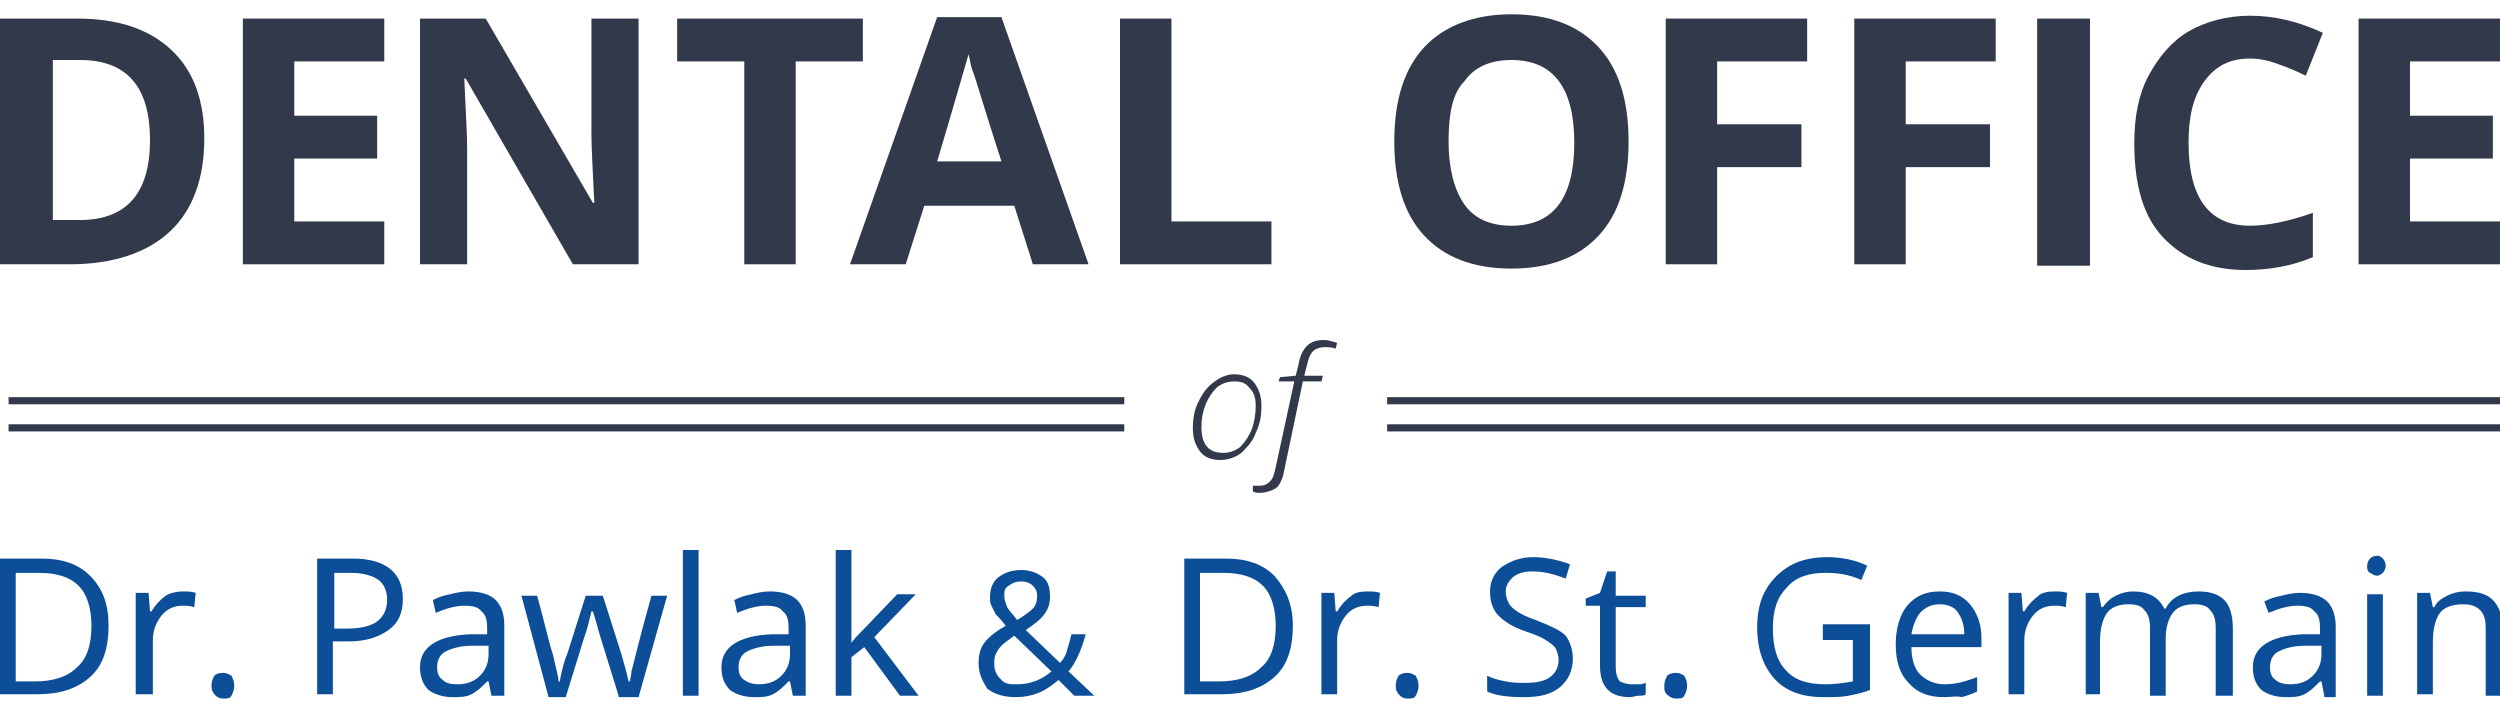
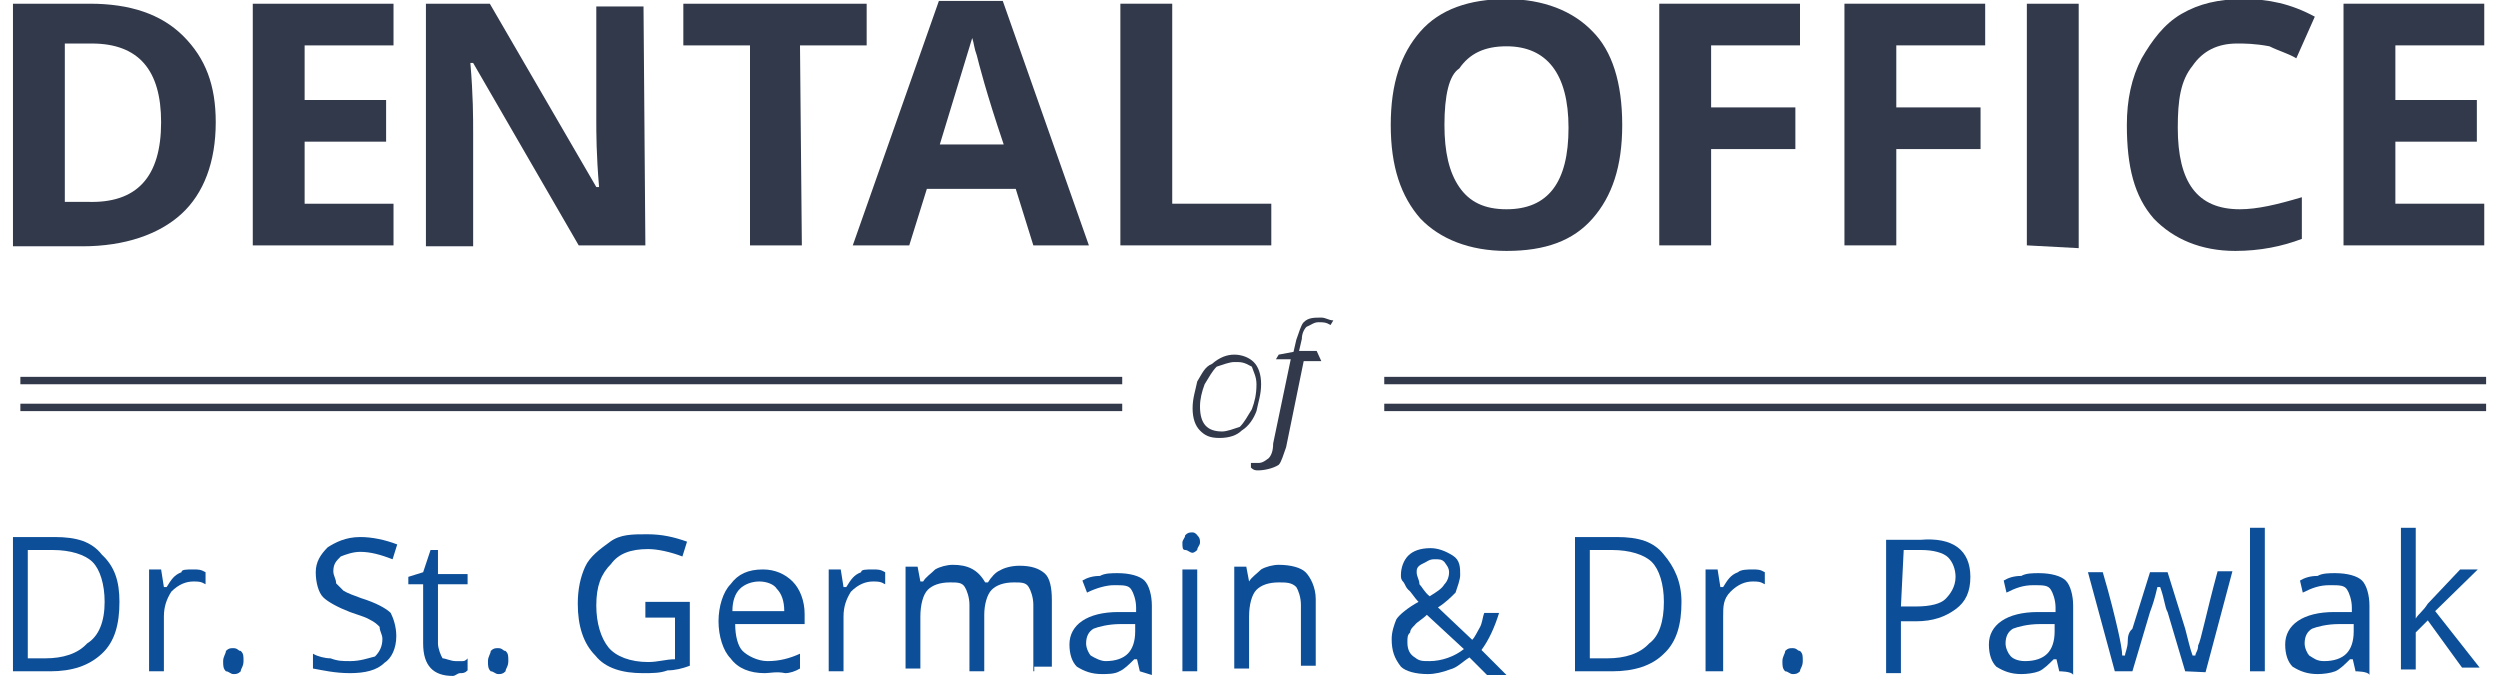
- <svg xmlns="http://www.w3.org/2000/svg" version="1.1" id="Layer_1" x="0px" y="0px" viewBox="0 0 175 50" enable-background="new 0 0 175 50" xml:space="preserve">
+ <svg xmlns="http://www.w3.org/2000/svg" version="1.1" id="Layer_1" x="0px" y="0px" viewBox="0 0 270 73" enable-background="new 0 0 270 73" xml:space="preserve">
  <g>
-     <path fill="#31394B" d="M14.3,9.7c0,2.8-0.8,5-2.4,6.5c-1.6,1.5-4,2.3-7,2.3H0V1.3h5.4c2.8,0,5,0.7,6.6,2.2S14.3,7.1,14.3,9.7z    M10.5,9.8c0-3.7-1.6-5.6-4.9-5.6H3.7v11.2h1.6C8.8,15.5,10.5,13.6,10.5,9.8z" />
-     <path fill="#31394B" d="M26.9,18.5h-9.9V1.3h9.9v3h-6.3v3.8h5.8v3h-5.8v4.4h6.3V18.5z" />
-     <path fill="#31394B" d="M44.8,18.5h-4.7L32.6,5.5h-0.1c0.1,2.3,0.2,3.9,0.2,4.9v8.1h-3.3V1.3h4.6l7.5,12.9h0.1   c-0.1-2.2-0.2-3.8-0.2-4.8V1.3h3.3V18.5z" />
-     <path fill="#31394B" d="M55.8,18.5h-3.7V4.3h-4.7v-3h13v3h-4.7V18.5z" />
-     <path fill="#31394B" d="M72.3,18.5L71,14.4h-6.3l-1.3,4.1h-3.9l6.1-17.3h4.5l6.1,17.3H72.3z M70.1,11.3c-1.2-3.7-1.8-5.8-2-6.3   s-0.2-0.9-0.3-1.2c-0.3,1-1,3.5-2.2,7.5H70.1z" />
-     <path fill="#31394B" d="M78.4,18.5V1.3H82v14.2h7v3H78.4z" />
-     <path fill="#31394B" d="M114,9.9c0,2.9-0.7,5.1-2.1,6.6c-1.4,1.5-3.4,2.3-6.1,2.3s-4.7-0.8-6.1-2.3c-1.4-1.5-2.1-3.7-2.1-6.6   s0.7-5.1,2.1-6.6s3.5-2.3,6.1-2.3c2.7,0,4.7,0.8,6.1,2.3C113.3,4.8,114,7,114,9.9z M101.4,9.9c0,1.9,0.4,3.4,1.1,4.4   s1.8,1.5,3.3,1.5c2.9,0,4.4-1.9,4.4-5.8c0-3.9-1.5-5.8-4.4-5.8c-1.5,0-2.6,0.5-3.3,1.5C101.7,6.5,101.4,7.9,101.4,9.9z" />
-     <path fill="#31394B" d="M120.2,18.5h-3.6V1.3h9.9v3h-6.3v4.4h5.9v3h-5.9V18.5z" />
-     <path fill="#31394B" d="M133.4,18.5h-3.6V1.3h9.9v3h-6.3v4.4h5.9v3h-5.9V18.5z" />
-     <path fill="#31394B" d="M142.6,18.5V1.3h3.7v17.3H142.6z" />
-     <path fill="#31394B" d="M157.5,4.1c-1.4,0-2.4,0.5-3.2,1.6s-1.1,2.5-1.1,4.3c0,3.8,1.4,5.8,4.3,5.8c1.2,0,2.7-0.3,4.4-0.9v3.1   c-1.4,0.6-3,0.9-4.7,0.9c-2.5,0-4.4-0.8-5.8-2.3s-2-3.7-2-6.6c0-1.8,0.3-3.4,1-4.7s1.6-2.4,2.8-3.1s2.7-1.1,4.3-1.1   c1.7,0,3.4,0.4,5.1,1.2l-1.2,3c-0.6-0.3-1.3-0.6-1.9-0.8C158.7,4.2,158.1,4.1,157.5,4.1z" />
-     <path fill="#31394B" d="M175,18.5h-9.9V1.3h9.9v3h-6.3v3.8h5.8v3h-5.8v4.4h6.3V18.5z" />
+     <path fill="#31394B" d="M23.3,13.2c0,4.3-1.3,7.7-3.7,9.9s-6.1,3.5-10.7,3.5H1.4V0.4h8.3c4.3,0,7.7,1.1,10.1,3.5   S23.3,9.2,23.3,13.2z M17.4,13.2c0-5.6-2.4-8.5-7.5-8.5H7v17.1h2.4C14.8,22,17.4,19.1,17.4,13.2z" />
+     <path fill="#31394B" d="M42.5,26.5H27.3V0.4h15.2v4.5h-9.6v5.9h8.8v4.5h-8.8V22h9.6C42.5,22,42.5,26.5,42.5,26.5z" />
+     <path fill="#31394B" d="M69.7,26.5h-7.2L51.1,6.8h-0.3c0.3,3.5,0.3,5.9,0.3,7.5v12.3H46V0.4h6.9l11.5,19.8h0.3   c-0.3-3.5-0.3-5.9-0.3-7.2V0.7h5.1L69.7,26.5L69.7,26.5z" />
+     <path fill="#31394B" d="M86.6,26.5h-5.6V4.9h-7.2V0.4h19.8v4.5h-7.2L86.6,26.5L86.6,26.5z" />
+     <path fill="#31394B" d="M111.6,26.5l-1.9-6.1h-9.6l-1.9,6.1h-6.1l9.3-26.4h6.9l9.3,26.4C117.8,26.5,111.6,26.5,111.6,26.5z    M108.4,15.6c-1.9-5.6-2.7-8.8-2.9-9.6c-0.3-0.8-0.3-1.3-0.5-1.9c-0.5,1.6-1.6,5.3-3.5,11.5H108.4z" />
+     <path fill="#31394B" d="M121,26.5V0.4h5.6V22h10.7v4.5H121z" />
+     <path fill="#31394B" d="M175.2,13.5c0,4.5-1.1,7.7-3.2,10.1c-2.1,2.4-5.1,3.5-9.3,3.5c-4,0-7.2-1.3-9.3-3.5   c-2.1-2.4-3.2-5.6-3.2-10.1s1.1-7.7,3.2-10.1c2.1-2.4,5.3-3.5,9.3-3.5c4,0,7.2,1.3,9.3,3.5C174.1,5.5,175.2,8.9,175.2,13.5z    M156,13.5c0,2.9,0.5,5.1,1.6,6.7s2.7,2.4,5.1,2.4c4.5,0,6.7-2.9,6.7-8.8s-2.4-8.8-6.7-8.8c-2.4,0-4,0.8-5.1,2.4   C156.5,8.1,156,10.3,156,13.5z" />
+     <path fill="#31394B" d="M184.8,26.5h-5.6V0.4h15.2v4.5h-9.6v6.7h9.1v4.5h-9.1V26.5z" />
+     <path fill="#31394B" d="M204.8,26.5h-5.6V0.4h15.2v4.5h-9.6v6.7h9.1v4.5h-9.1V26.5z" />
+     <path fill="#31394B" d="M218.9,26.5V0.4h5.6v26.4L218.9,26.5L218.9,26.5z" />
+     <path fill="#31394B" d="M241.6,4.7c-2.1,0-3.7,0.8-4.8,2.4c-1.3,1.6-1.6,3.7-1.6,6.7c0,5.9,2.1,8.8,6.7,8.8c1.9,0,4-0.5,6.7-1.3   v4.5c-2.1,0.8-4.5,1.3-7.2,1.3c-3.7,0-6.7-1.3-8.8-3.5c-2.1-2.4-2.9-5.6-2.9-10.1c0-2.7,0.5-5.1,1.6-7.2c1.1-1.9,2.4-3.7,4.3-4.8   c1.9-1.1,4-1.6,6.7-1.6s5.1,0.5,7.7,1.9L248,6.3c-0.8-0.5-1.9-0.8-2.9-1.3C243.5,4.7,242.4,4.7,241.6,4.7z" />
+     <path fill="#31394B" d="M268.3,26.5h-15.2V0.4h15.2v4.5h-9.6v5.9h8.8v4.5h-8.8V22h9.6V26.5z" />
  </g>
  <g>
-     <path fill="#31394B" d="M86.4,26.2c0.6,0,1.1,0.2,1.4,0.6c0.3,0.4,0.5,0.9,0.5,1.6c0,0.7-0.1,1.3-0.4,1.9c-0.2,0.6-0.6,1-1,1.4   c-0.4,0.3-0.9,0.5-1.5,0.5c-0.6,0-1.1-0.2-1.4-0.6c-0.3-0.4-0.5-0.9-0.5-1.6c0-0.7,0.1-1.3,0.4-1.9c0.3-0.6,0.6-1,1-1.3   C85.4,26.4,85.9,26.2,86.4,26.2z M86.4,26.7c-0.4,0-0.8,0.1-1.2,0.4c-0.3,0.3-0.6,0.7-0.8,1.2c-0.2,0.5-0.3,1-0.3,1.6   c0,1.2,0.5,1.8,1.5,1.8c0.4,0,0.8-0.1,1.2-0.4c0.3-0.3,0.6-0.7,0.8-1.2c0.2-0.5,0.3-1.1,0.3-1.7c0-0.5-0.1-0.9-0.4-1.2   C87.2,26.8,86.9,26.7,86.4,26.7z" />
-     <path fill="#31394B" d="M88.2,34.5c-0.2,0-0.3,0-0.5-0.1V34C87.9,34,88,34,88.2,34c0.3,0,0.5-0.1,0.7-0.3c0.2-0.2,0.3-0.5,0.4-1   l1.3-6h-1.1l0.1-0.3l1.1-0.1l0.2-0.8c0.1-0.6,0.3-1,0.6-1.3c0.3-0.3,0.7-0.4,1.2-0.4c0.3,0,0.5,0.1,0.9,0.2l-0.1,0.4   c-0.3-0.1-0.6-0.1-0.8-0.1c-0.3,0-0.6,0.1-0.8,0.3c-0.2,0.2-0.3,0.5-0.4,0.9l-0.2,0.8h1.3l-0.1,0.4h-1.3l-1.3,6.2   c-0.1,0.6-0.3,1-0.5,1.2S88.6,34.5,88.2,34.5z" />
+     <path fill="#31394B" d="M133.3,38.3c0.8,0,1.6,0.3,2.1,0.8c0.5,0.5,0.8,1.3,0.8,2.4c0,1.1-0.3,1.9-0.5,2.9   c-0.3,0.8-0.8,1.6-1.6,2.1c-0.5,0.5-1.3,0.8-2.4,0.8s-1.6-0.3-2.1-0.8s-0.8-1.3-0.8-2.4c0-1.1,0.3-1.9,0.5-2.9   c0.5-0.8,0.8-1.6,1.6-1.9C131.7,38.6,132.5,38.3,133.3,38.3z M133.3,39.1c-0.5,0-1.3,0.3-1.9,0.5c-0.5,0.5-0.8,1.1-1.3,1.9   c-0.3,0.8-0.5,1.6-0.5,2.4c0,1.9,0.8,2.7,2.4,2.7c0.5,0,1.3-0.3,1.9-0.5c0.5-0.5,0.8-1.1,1.3-1.9c0.3-0.8,0.5-1.6,0.5-2.7   c0-0.8-0.3-1.3-0.5-1.9C134.3,39.1,134.1,39.1,133.3,39.1z" />
+     <path fill="#31394B" d="M135.9,50.8c-0.3,0-0.5,0-0.8-0.3V50c0.3,0,0.5,0,0.8,0c0.5,0,0.8-0.3,1.1-0.5c0.3-0.3,0.5-0.8,0.5-1.6   l1.9-9.1h-1.6l0.3-0.5l1.6-0.3l0.3-1.3c0.3-0.8,0.5-1.6,0.8-1.9c0.5-0.5,1.1-0.5,1.9-0.5c0.5,0,0.8,0.3,1.3,0.3l-0.3,0.5   c-0.5-0.3-0.8-0.3-1.3-0.3s-0.8,0.3-1.3,0.5c-0.3,0.3-0.5,0.8-0.5,1.3l-0.3,1.3h1.9l0.5,1.1h-1.9l-1.9,9.3   c-0.3,0.8-0.5,1.6-0.8,1.9C137.5,50.6,136.5,50.8,135.9,50.8z" />
  </g>
  <g>
-     <path fill="#0C4E98" d="M7.6,43.8c0,1.6-0.4,2.8-1.3,3.6c-0.9,0.8-2.1,1.2-3.7,1.2H0v-9.5h2.9c1.5,0,2.6,0.4,3.4,1.2   C7.2,41.2,7.6,42.3,7.6,43.8z M6.4,43.8c0-1.2-0.3-2.2-0.9-2.8c-0.6-0.6-1.5-0.9-2.8-0.9H1.1v7.6h1.3c1.3,0,2.3-0.3,3-1   C6.1,46.1,6.4,45.1,6.4,43.8z" />
-     <path fill="#0C4E98" d="M12.8,41.4c0.3,0,0.6,0,0.9,0.1l-0.1,1c-0.3-0.1-0.6-0.1-0.8-0.1c-0.6,0-1.1,0.2-1.5,0.7   c-0.4,0.5-0.6,1.1-0.6,1.7v3.8H9.5v-7.1h0.9l0.1,1.3h0.1c0.3-0.5,0.6-0.8,1-1.1C11.9,41.5,12.4,41.4,12.8,41.4z" />
-     <path fill="#0C4E98" d="M14.8,48c0-0.3,0.1-0.5,0.2-0.7c0.1-0.1,0.3-0.2,0.6-0.2c0.3,0,0.4,0.1,0.6,0.2c0.1,0.2,0.2,0.4,0.2,0.7   c0,0.3-0.1,0.5-0.2,0.7c-0.1,0.2-0.3,0.2-0.6,0.2c-0.2,0-0.4-0.1-0.5-0.2C14.9,48.5,14.8,48.3,14.8,48z" />
-     <path fill="#0C4E98" d="M28.2,41.9c0,1-0.3,1.7-1,2.2c-0.7,0.5-1.6,0.8-2.8,0.8h-1.1v3.7h-1.1v-9.5h2.5   C27,39.1,28.2,40.1,28.2,41.9z M23.3,44h1c1,0,1.7-0.2,2.1-0.5c0.4-0.3,0.7-0.8,0.7-1.5c0-0.6-0.2-1.1-0.6-1.4   c-0.4-0.3-1.1-0.5-1.9-0.5h-1.2V44z" />
-     <path fill="#0C4E98" d="M34.4,48.7l-0.2-1h-0.1c-0.4,0.4-0.7,0.7-1.1,0.9c-0.4,0.2-0.8,0.2-1.3,0.2c-0.7,0-1.3-0.2-1.7-0.5   c-0.4-0.4-0.6-0.9-0.6-1.6c0-1.4,1.2-2.2,3.5-2.3l1.2,0v-0.4c0-0.6-0.1-1-0.4-1.2c-0.2-0.3-0.6-0.4-1.2-0.4c-0.6,0-1.3,0.2-2,0.5   L30.3,42c0.4-0.2,0.7-0.3,1.2-0.4c0.4-0.1,0.8-0.2,1.3-0.2c0.8,0,1.5,0.2,1.9,0.6c0.4,0.4,0.6,1,0.6,1.8v4.9H34.4z M32,47.9   c0.7,0,1.2-0.2,1.6-0.6c0.4-0.4,0.6-0.9,0.6-1.5v-0.6l-1.1,0c-0.9,0-1.5,0.2-1.9,0.4c-0.4,0.2-0.6,0.6-0.6,1.1   c0,0.4,0.1,0.7,0.4,0.9C31.2,47.8,31.5,47.9,32,47.9z" />
-     <path fill="#0C4E98" d="M43.3,48.7l-1.3-4.2c-0.1-0.3-0.2-0.8-0.5-1.7h-0.1c-0.2,0.8-0.3,1.3-0.5,1.8l-1.3,4.2h-1.2l-1.9-7.1h1.1   c0.5,1.8,0.8,3.2,1.1,4.1c0.2,0.9,0.4,1.6,0.4,1.9h0.1c0-0.2,0.1-0.6,0.2-1c0.1-0.4,0.2-0.7,0.3-0.9l1.3-4.1h1.2l1.3,4.1   c0.2,0.7,0.4,1.4,0.5,1.9h0.1c0-0.2,0.1-0.4,0.1-0.7c0.1-0.3,0.5-2.1,1.4-5.3h1.1l-2,7.1H43.3z" />
-     <path fill="#0C4E98" d="M48.9,48.7h-1.1V38.5h1.1V48.7z" />
-     <path fill="#0C4E98" d="M55.5,48.7l-0.2-1h-0.1c-0.4,0.4-0.7,0.7-1.1,0.9c-0.4,0.2-0.8,0.2-1.3,0.2c-0.7,0-1.3-0.2-1.7-0.5   c-0.4-0.4-0.6-0.9-0.6-1.6c0-1.4,1.2-2.2,3.5-2.3l1.2,0v-0.4c0-0.6-0.1-1-0.4-1.2c-0.2-0.3-0.6-0.4-1.2-0.4c-0.6,0-1.3,0.2-2,0.5   L51.4,42c0.4-0.2,0.7-0.3,1.2-0.4c0.4-0.1,0.8-0.2,1.3-0.2c0.8,0,1.5,0.2,1.9,0.6c0.4,0.4,0.6,1,0.6,1.8v4.9H55.5z M53.1,47.9   c0.7,0,1.2-0.2,1.6-0.6c0.4-0.4,0.6-0.9,0.6-1.5v-0.6l-1.1,0c-0.9,0-1.5,0.2-1.9,0.4c-0.4,0.2-0.6,0.6-0.6,1.1   c0,0.4,0.1,0.7,0.4,0.9C52.4,47.8,52.7,47.9,53.1,47.9z" />
-     <path fill="#0C4E98" d="M59.6,45c0.2-0.3,0.5-0.6,0.9-1l2.3-2.4h1.3l-2.9,3l3.1,4.1H63l-2.5-3.4L59.6,46v2.7h-1.1V38.5h1.1v5.4   C59.6,44.1,59.6,44.5,59.6,45L59.6,45z" />
-     <path fill="#0C4E98" d="M68.5,46.4c0-0.5,0.1-1,0.4-1.4c0.3-0.4,0.8-0.8,1.5-1.2c-0.3-0.4-0.6-0.7-0.7-0.8   c-0.1-0.2-0.2-0.4-0.3-0.6c-0.1-0.2-0.1-0.4-0.1-0.6c0-0.6,0.2-1.1,0.6-1.4c0.4-0.3,0.9-0.5,1.6-0.5c0.6,0,1.1,0.2,1.5,0.5   s0.5,0.8,0.5,1.4c0,0.4-0.1,0.8-0.4,1.2s-0.7,0.7-1.3,1.1l2.4,2.3c0.2-0.2,0.4-0.5,0.5-0.9c0.1-0.3,0.2-0.7,0.3-1.1h1   c-0.3,1.1-0.7,2-1.2,2.6l1.8,1.7h-1.4l-1.1-1.1c-0.5,0.4-0.9,0.7-1.4,0.9c-0.5,0.2-1,0.3-1.6,0.3c-0.8,0-1.5-0.2-2-0.6   C68.8,47.7,68.5,47.2,68.5,46.4z M71.2,47.9c0.9,0,1.7-0.3,2.4-0.9L71,44.5c-0.4,0.3-0.7,0.5-0.9,0.7c-0.2,0.2-0.3,0.4-0.4,0.6   c-0.1,0.2-0.1,0.4-0.1,0.7c0,0.5,0.2,0.8,0.5,1.1S70.7,47.9,71.2,47.9z M70.3,41.7c0,0.3,0.1,0.5,0.2,0.8c0.1,0.2,0.4,0.5,0.7,0.9   c0.5-0.3,0.9-0.6,1.1-0.8s0.3-0.5,0.3-0.9c0-0.3-0.1-0.5-0.3-0.7c-0.2-0.2-0.5-0.3-0.8-0.3c-0.4,0-0.6,0.1-0.9,0.3   S70.3,41.4,70.3,41.7z" />
-     <path fill="#0C4E98" d="M90.5,43.8c0,1.6-0.4,2.8-1.3,3.6c-0.9,0.8-2.1,1.2-3.7,1.2h-2.6v-9.5h2.9c1.5,0,2.6,0.4,3.4,1.2   C90,41.2,90.5,42.3,90.5,43.8z M89.3,43.8c0-1.2-0.3-2.2-0.9-2.8c-0.6-0.6-1.5-0.9-2.8-0.9H84v7.6h1.3c1.3,0,2.3-0.3,3-1   C89,46.1,89.3,45.1,89.3,43.8z" />
-     <path fill="#0C4E98" d="M95.7,41.4c0.3,0,0.6,0,0.9,0.1l-0.1,1c-0.3-0.1-0.6-0.1-0.8-0.1c-0.6,0-1.1,0.2-1.5,0.7   c-0.4,0.5-0.6,1.1-0.6,1.7v3.8h-1.1v-7.1h0.9l0.1,1.3h0.1c0.3-0.5,0.6-0.8,1-1.1C94.8,41.5,95.2,41.4,95.7,41.4z" />
-     <path fill="#0C4E98" d="M97.7,48c0-0.3,0.1-0.5,0.2-0.7c0.1-0.1,0.3-0.2,0.6-0.2c0.3,0,0.4,0.1,0.6,0.2c0.1,0.2,0.2,0.4,0.2,0.7   c0,0.3-0.1,0.5-0.2,0.7c-0.1,0.2-0.3,0.2-0.6,0.2c-0.2,0-0.4-0.1-0.5-0.2C97.8,48.5,97.7,48.3,97.7,48z" />
-     <path fill="#0C4E98" d="M110.1,46.1c0,0.8-0.3,1.5-0.9,2c-0.6,0.5-1.4,0.7-2.5,0.7c-1.1,0-2-0.1-2.6-0.4v-1.1   c0.4,0.2,0.8,0.3,1.3,0.4c0.5,0.1,0.9,0.1,1.4,0.1c0.7,0,1.3-0.1,1.7-0.4s0.6-0.7,0.6-1.2c0-0.3-0.1-0.6-0.2-0.8   c-0.1-0.2-0.4-0.4-0.7-0.6c-0.3-0.2-0.8-0.4-1.4-0.6c-0.9-0.3-1.5-0.7-1.9-1.1c-0.4-0.4-0.6-1-0.6-1.7c0-0.7,0.3-1.3,0.8-1.7   c0.6-0.4,1.3-0.7,2.2-0.7c0.9,0,1.8,0.2,2.6,0.5l-0.3,1c-0.8-0.3-1.5-0.5-2.3-0.5c-0.6,0-1,0.1-1.4,0.4c-0.3,0.3-0.5,0.6-0.5,1   c0,0.3,0.1,0.6,0.2,0.8c0.1,0.2,0.3,0.4,0.6,0.6c0.3,0.2,0.7,0.4,1.3,0.6c1,0.4,1.7,0.7,2.1,1.1C109.9,44.9,110.1,45.5,110.1,46.1z   " />
-     <path fill="#0C4E98" d="M114.2,47.9c0.2,0,0.4,0,0.6,0s0.3-0.1,0.4-0.1v0.8c-0.1,0.1-0.3,0.1-0.5,0.1c-0.2,0-0.4,0.1-0.6,0.1   c-1.4,0-2.1-0.7-2.1-2.2v-4.2h-1v-0.5l1-0.4l0.5-1.5h0.6v1.7h2.1v0.8h-2.1v4.2c0,0.4,0.1,0.8,0.3,1   C113.6,47.8,113.9,47.9,114.2,47.9z" />
-     <path fill="#0C4E98" d="M116.5,48c0-0.3,0.1-0.5,0.2-0.7c0.1-0.1,0.3-0.2,0.6-0.2c0.3,0,0.4,0.1,0.6,0.2c0.1,0.2,0.2,0.4,0.2,0.7   c0,0.3-0.1,0.5-0.2,0.7c-0.1,0.2-0.3,0.2-0.6,0.2c-0.2,0-0.4-0.1-0.5-0.2C116.5,48.5,116.5,48.3,116.5,48z" />
-     <path fill="#0C4E98" d="M127.7,43.7h3.2v4.6c-0.5,0.2-1,0.3-1.5,0.4c-0.5,0.1-1.1,0.1-1.8,0.1c-1.4,0-2.6-0.4-3.4-1.3   c-0.8-0.9-1.2-2.1-1.2-3.6c0-1,0.2-1.9,0.6-2.6c0.4-0.7,1-1.3,1.7-1.7c0.7-0.4,1.6-0.6,2.6-0.6c1,0,2,0.2,2.8,0.6l-0.4,1   c-0.9-0.4-1.7-0.5-2.5-0.5c-1.2,0-2.1,0.3-2.7,1c-0.7,0.7-1,1.6-1,2.9c0,1.3,0.3,2.3,0.9,2.9c0.6,0.7,1.5,1,2.8,1   c0.7,0,1.3-0.1,1.9-0.2v-2.9h-2.1V43.7z" />
-     <path fill="#0C4E98" d="M136.1,48.8c-1.1,0-1.9-0.3-2.5-1c-0.6-0.6-0.9-1.5-0.9-2.7c0-1.1,0.3-2.1,0.8-2.7c0.6-0.7,1.3-1,2.3-1   c0.9,0,1.6,0.3,2.1,0.9c0.5,0.6,0.8,1.4,0.8,2.3v0.7h-4.9c0,0.8,0.2,1.5,0.6,1.9s1,0.7,1.7,0.7c0.8,0,1.5-0.2,2.3-0.5v1   c-0.4,0.2-0.7,0.3-1.1,0.4C137,48.7,136.5,48.8,136.1,48.8z M135.8,42.3c-0.6,0-1,0.2-1.4,0.6c-0.3,0.4-0.5,0.9-0.6,1.5h3.7   c0-0.7-0.2-1.2-0.5-1.6C136.8,42.5,136.3,42.3,135.8,42.3z" />
-     <path fill="#0C4E98" d="M143.8,41.4c0.3,0,0.6,0,0.9,0.1l-0.1,1c-0.3-0.1-0.6-0.1-0.8-0.1c-0.6,0-1.1,0.2-1.5,0.7   c-0.4,0.5-0.6,1.1-0.6,1.7v3.8h-1.1v-7.1h0.9l0.1,1.3h0.1c0.3-0.5,0.6-0.8,1-1.1C142.9,41.5,143.3,41.4,143.8,41.4z" />
-     <path fill="#0C4E98" d="M155.1,48.7V44c0-0.6-0.1-1-0.4-1.3c-0.2-0.3-0.6-0.4-1.1-0.4c-0.7,0-1.2,0.2-1.5,0.6   c-0.3,0.4-0.5,1-0.5,1.8v4h-1.1V44c0-0.6-0.1-1-0.4-1.3c-0.2-0.3-0.6-0.4-1.1-0.4c-0.7,0-1.2,0.2-1.5,0.6c-0.3,0.4-0.5,1.1-0.5,2   v3.7H146v-7.1h0.9l0.2,1h0.1c0.2-0.3,0.5-0.6,0.9-0.8c0.4-0.2,0.8-0.3,1.2-0.3c1.1,0,1.8,0.4,2.2,1.2h0.1c0.2-0.4,0.5-0.7,0.9-0.9   c0.4-0.2,0.9-0.3,1.4-0.3c0.8,0,1.4,0.2,1.8,0.6c0.4,0.4,0.6,1.1,0.6,2v4.7H155.1z" />
-     <path fill="#0C4E98" d="M162.7,48.7l-0.2-1h-0.1c-0.4,0.4-0.7,0.7-1.1,0.9c-0.4,0.2-0.8,0.2-1.3,0.2c-0.7,0-1.3-0.2-1.7-0.5   c-0.4-0.4-0.6-0.9-0.6-1.6c0-1.4,1.2-2.2,3.5-2.3l1.2,0v-0.4c0-0.6-0.1-1-0.4-1.2c-0.2-0.3-0.6-0.4-1.2-0.4c-0.6,0-1.3,0.2-2,0.5   l-0.3-0.8c0.4-0.2,0.7-0.3,1.2-0.4c0.4-0.1,0.8-0.2,1.3-0.2c0.8,0,1.5,0.2,1.9,0.6c0.4,0.4,0.6,1,0.6,1.8v4.9H162.7z M160.3,47.9   c0.7,0,1.2-0.2,1.6-0.6c0.4-0.4,0.6-0.9,0.6-1.5v-0.6l-1.1,0c-0.9,0-1.5,0.2-1.9,0.4c-0.4,0.2-0.6,0.6-0.6,1.1   c0,0.4,0.1,0.7,0.4,0.9C159.5,47.8,159.9,47.9,160.3,47.9z" />
-     <path fill="#0C4E98" d="M165.7,39.6c0-0.2,0.1-0.4,0.2-0.5c0.1-0.1,0.3-0.2,0.5-0.2c0.2,0,0.3,0.1,0.4,0.2c0.1,0.1,0.2,0.3,0.2,0.5   c0,0.2-0.1,0.4-0.2,0.5c-0.1,0.1-0.3,0.2-0.4,0.2c-0.2,0-0.3-0.1-0.5-0.2C165.7,40,165.7,39.8,165.7,39.6z M166.8,48.7h-1.1v-7.1   h1.1V48.7z" />
-     <path fill="#0C4E98" d="M174,48.7V44c0-0.6-0.1-1-0.4-1.3c-0.3-0.3-0.7-0.4-1.2-0.4c-0.7,0-1.3,0.2-1.6,0.6c-0.3,0.4-0.5,1.1-0.5,2   v3.7h-1.1v-7.1h0.9l0.2,1h0.1c0.2-0.4,0.5-0.6,0.9-0.8c0.4-0.2,0.8-0.3,1.3-0.3c0.9,0,1.5,0.2,1.9,0.6c0.4,0.4,0.7,1.1,0.7,2v4.7   H174z" />
+     <path fill="#0C4E98" d="M181.6,65c0,2.4-0.5,4.3-1.9,5.6c-1.3,1.3-3.2,1.9-5.6,1.9h-4V58h4.5c2.4,0,4,0.5,5.1,1.9   C180.8,61.2,181.6,62.8,181.6,65z M179.7,65c0-1.9-0.5-3.5-1.3-4.3s-2.4-1.3-4.3-1.3h-2.4v11.7h1.9c1.9,0,3.5-0.5,4.5-1.6   C179.2,68.7,179.7,67.1,179.7,65z" />
+     <path fill="#0C4E98" d="M189.3,61.5c0.5,0,0.8,0,1.3,0.3v1.3c-0.5-0.3-0.8-0.3-1.3-0.3c-0.8,0-1.6,0.3-2.4,1.1   c-0.8,0.8-0.8,1.6-0.8,2.7v5.9h-1.9V61.5h1.3l0.3,1.9h0.3c0.5-0.8,0.8-1.3,1.6-1.6C188,61.5,188.8,61.5,189.3,61.5z" />
+     <path fill="#0C4E98" d="M192.5,71.4c0-0.5,0.3-0.8,0.3-1.1c0.3-0.3,0.5-0.3,0.8-0.3c0.5,0,0.5,0.3,0.8,0.3c0.3,0.3,0.3,0.5,0.3,1.1   s-0.3,0.8-0.3,1.1c-0.3,0.3-0.5,0.3-0.8,0.3c-0.3,0-0.5-0.3-0.8-0.3C192.5,72.2,192.5,71.9,192.5,71.4z" />
+     <path fill="#0C4E98" d="M212.8,62.3c0,1.6-0.5,2.7-1.6,3.5s-2.4,1.3-4.3,1.3h-1.6v5.6h-1.6V58.3h3.7   C210.9,58,212.8,59.4,212.8,62.3z M205.3,65.5h1.6c1.6,0,2.7-0.3,3.2-0.8c0.5-0.5,1.1-1.3,1.1-2.4c0-0.8-0.3-1.6-0.8-2.1   c-0.5-0.5-1.6-0.8-2.9-0.8h-1.9L205.3,65.5L205.3,65.5z" />
+     <path fill="#0C4E98" d="M222.4,72.5l-0.3-1.3h-0.3c-0.5,0.5-1.1,1.1-1.6,1.3s-1.3,0.3-1.9,0.3c-1.1,0-1.9-0.3-2.7-0.8   c-0.5-0.5-0.8-1.3-0.8-2.4c0-2.1,1.9-3.5,5.3-3.5h1.9v-0.5c0-0.8-0.3-1.6-0.5-1.9c-0.3-0.5-0.8-0.5-1.9-0.5c-1.1,0-1.9,0.3-2.9,0.8   l-0.3-1.3c0.5-0.3,1.1-0.5,1.9-0.5c0.5-0.3,1.3-0.3,1.9-0.3c1.3,0,2.4,0.3,2.9,0.8c0.5,0.5,0.8,1.6,0.8,2.7v7.5   C223.8,72.5,222.4,72.5,222.4,72.5z M218.7,71.4c1.1,0,1.9-0.3,2.4-0.8c0.5-0.5,0.8-1.3,0.8-2.4v-0.8h-1.6c-1.3,0-2.4,0.3-2.9,0.5   c-0.5,0.3-0.8,0.8-0.8,1.6c0,0.5,0.3,1.1,0.5,1.3C217.3,71.1,217.9,71.4,218.7,71.4z" />
+     <path fill="#0C4E98" d="M236,72.5l-1.9-6.4c-0.3-0.5-0.3-1.3-0.8-2.7h-0.3c-0.3,1.3-0.5,1.9-0.8,2.7l-1.9,6.4h-1.9l-2.9-10.7h1.6   c0.8,2.7,1.3,4.8,1.6,6.1c0.3,1.3,0.5,2.4,0.5,2.9h0.3c0-0.3,0.3-0.8,0.3-1.6s0.3-1.1,0.5-1.3l1.9-6.1h1.9l1.9,6.1   c0.3,1.1,0.5,2.1,0.8,2.9h0.3c0-0.3,0.3-0.5,0.3-1.1c0.3-0.5,0.8-3.2,2.1-8h1.6l-2.9,10.9L236,72.5L236,72.5z" />
+     <path fill="#0C4E98" d="M244.6,72.5H243V57h1.6V72.5z" />
+     <path fill="#0C4E98" d="M254.4,72.5l-0.3-1.3h-0.3c-0.5,0.5-1.1,1.1-1.6,1.3s-1.3,0.3-1.9,0.3c-1.1,0-1.9-0.3-2.7-0.8   c-0.5-0.5-0.8-1.3-0.8-2.4c0-2.1,1.9-3.5,5.3-3.5h1.9v-0.5c0-0.8-0.3-1.6-0.5-1.9c-0.3-0.5-0.8-0.5-1.9-0.5c-1.1,0-1.9,0.3-2.9,0.8   l-0.3-1.3c0.5-0.3,1.1-0.5,1.9-0.5c0.5-0.3,1.3-0.3,1.9-0.3c1.3,0,2.4,0.3,2.9,0.8c0.5,0.5,0.8,1.6,0.8,2.7v7.5   C255.8,72.5,254.4,72.5,254.4,72.5z M251,71.4c1.1,0,1.9-0.3,2.4-0.8c0.5-0.5,0.8-1.3,0.8-2.4v-0.8h-1.6c-1.3,0-2.4,0.3-2.9,0.5   c-0.5,0.3-0.8,0.8-0.8,1.6c0,0.5,0.3,1.1,0.5,1.3C249.9,71.1,250.2,71.4,251,71.4z" />
+     <path fill="#0C4E98" d="M260.9,66.8c0.3-0.5,0.8-0.8,1.3-1.6l3.5-3.7h1.9L263,66l4.8,6.1h-1.9l-3.7-5.1l-1.3,1.3v4h-1.6V57h1.6v8.3   C260.9,65.5,260.9,66,260.9,66.8L260.9,66.8z" />
+     <path fill="#0C4E98" d="M150.3,69c0-0.8,0.3-1.6,0.5-2.1c0.3-0.5,1.3-1.3,2.4-1.9c-0.5-0.5-0.8-1.1-1.1-1.3   c-0.3-0.3-0.3-0.5-0.5-0.8c-0.3-0.3-0.3-0.5-0.3-0.8c0-0.8,0.3-1.6,0.8-2.1c0.5-0.5,1.3-0.8,2.4-0.8c0.8,0,1.6,0.3,2.4,0.8   c0.8,0.5,0.8,1.3,0.8,2.1c0,0.5-0.3,1.3-0.5,1.9c-0.5,0.5-1.1,1.1-1.9,1.6l3.7,3.5c0.3-0.3,0.5-0.8,0.8-1.3   c0.3-0.5,0.3-1.1,0.5-1.6h1.6c-0.5,1.6-1.1,2.9-1.9,4l2.7,2.7h-2.1l-1.9-1.9c-0.8,0.5-1.3,1.1-2.1,1.3c-0.8,0.3-1.6,0.5-2.4,0.5   c-1.3,0-2.4-0.3-2.9-0.8C150.6,71.1,150.3,70.3,150.3,69z M154.4,71.4c1.3,0,2.7-0.5,3.7-1.3l-4-3.7c-0.5,0.5-1.1,0.8-1.3,1.1   c-0.3,0.3-0.5,0.5-0.5,0.8c-0.3,0.3-0.3,0.5-0.3,1.1c0,0.8,0.3,1.3,0.8,1.6C153.3,71.4,153.6,71.4,154.4,71.4z M153,61.8   c0,0.5,0.3,0.8,0.3,1.3c0.3,0.3,0.5,0.8,1.1,1.3c0.8-0.5,1.3-0.8,1.6-1.3c0.3-0.3,0.5-0.8,0.5-1.3s-0.3-0.8-0.5-1.1   c-0.3-0.3-0.5-0.3-1.1-0.3s-0.8,0.3-1.3,0.5C153,61.2,153,61.5,153,61.8z" />
+     <path fill="#0C4E98" d="M12.9,65c0,2.4-0.5,4.3-1.9,5.6s-3.2,1.9-5.6,1.9h-4V58h4.5c2.4,0,4,0.5,5.1,1.9   C12.4,61.2,12.9,62.8,12.9,65z M11.3,65c0-1.9-0.5-3.5-1.3-4.3c-0.8-0.8-2.4-1.3-4.3-1.3H3v11.7h1.9c1.9,0,3.5-0.5,4.5-1.6   C10.7,68.7,11.3,67.1,11.3,65z" />
+     <path fill="#0C4E98" d="M20.9,61.5c0.5,0,0.8,0,1.3,0.3v1.3c-0.5-0.3-0.8-0.3-1.3-0.3c-0.8,0-1.6,0.3-2.4,1.1   c-0.5,0.8-0.8,1.6-0.8,2.7v5.9h-1.6V61.5h1.3l0.3,1.9H18c0.5-0.8,0.8-1.3,1.6-1.6C19.6,61.5,20.1,61.5,20.9,61.5z" />
+     <path fill="#0C4E98" d="M24.1,71.4c0-0.5,0.3-0.8,0.3-1.1c0.3-0.3,0.5-0.3,0.8-0.3c0.5,0,0.5,0.3,0.8,0.3c0.3,0.3,0.3,0.5,0.3,1.1   S26,72.2,26,72.5c-0.3,0.3-0.5,0.3-0.8,0.3s-0.5-0.3-0.8-0.3C24.1,72.2,24.1,71.9,24.1,71.4z" />
+     <path fill="#0C4E98" d="M42.8,68.7c0,1.3-0.5,2.4-1.3,2.9c-0.8,0.8-2.1,1.1-3.7,1.1s-2.9-0.3-4-0.5v-1.6c0.5,0.3,1.3,0.5,1.9,0.5   c0.8,0.3,1.3,0.3,2.1,0.3c1.1,0,1.9-0.3,2.7-0.5c0.5-0.5,0.8-1.1,0.8-1.9c0-0.5-0.3-0.8-0.3-1.3c-0.3-0.3-0.5-0.5-1.1-0.8   c-0.5-0.3-1.3-0.5-2.1-0.8c-1.3-0.5-2.4-1.1-2.9-1.6c-0.5-0.5-0.8-1.6-0.8-2.7c0-1.1,0.5-1.9,1.3-2.7c0.8-0.5,1.9-1.1,3.5-1.1   c1.3,0,2.7,0.3,4,0.8l-0.5,1.6c-1.3-0.5-2.4-0.8-3.5-0.8c-0.8,0-1.6,0.3-2.1,0.5c-0.5,0.5-0.8,0.8-0.8,1.6c0,0.5,0.3,0.8,0.3,1.3   c0.3,0.3,0.5,0.5,0.8,0.8c0.5,0.3,1.1,0.5,1.9,0.8c1.6,0.5,2.7,1.1,3.2,1.6C42.5,66.8,42.8,67.7,42.8,68.7z" />
+     <path fill="#0C4E98" d="M49.2,71.4c0.3,0,0.5,0,0.8,0c0.3,0,0.5-0.3,0.5-0.3v1.3c-0.3,0.3-0.5,0.3-0.8,0.3c-0.3,0-0.5,0.3-0.8,0.3   c-2.1,0-3.2-1.1-3.2-3.5v-6.4h-1.6v-0.8l1.6-0.5l0.8-2.4h0.8V62h3.2v1.1h-3.2v6.4c0,0.5,0.3,1.3,0.5,1.6   C48.1,71.1,48.7,71.4,49.2,71.4z" />
+     <path fill="#0C4E98" d="M52.7,71.4c0-0.5,0.3-0.8,0.3-1.1c0.3-0.3,0.5-0.3,0.8-0.3c0.5,0,0.5,0.3,0.8,0.3c0.3,0.3,0.3,0.5,0.3,1.1   s-0.3,0.8-0.3,1.1c-0.3,0.3-0.5,0.3-0.8,0.3c-0.3,0-0.5-0.3-0.8-0.3C52.7,72.2,52.7,71.9,52.7,71.4z" />
+     <path fill="#0C4E98" d="M69.7,65h4.8v6.9c-0.8,0.3-1.6,0.5-2.4,0.5c-0.8,0.3-1.6,0.3-2.7,0.3c-2.1,0-4-0.5-5.1-1.9   c-1.3-1.3-1.9-3.2-1.9-5.6c0-1.6,0.3-2.9,0.8-4c0.5-1.1,1.6-1.9,2.7-2.7s2.4-0.8,4-0.8s2.9,0.3,4.3,0.8l-0.5,1.6   c-1.3-0.5-2.7-0.8-3.7-0.8c-1.9,0-3.2,0.5-4,1.6c-1.1,1.1-1.6,2.4-1.6,4.5c0,1.9,0.5,3.5,1.3,4.5s2.4,1.6,4.3,1.6   c1.1,0,1.9-0.3,2.9-0.3v-4.5h-3.2L69.7,65L69.7,65z" />
+     <path fill="#0C4E98" d="M82.6,72.7c-1.6,0-2.9-0.5-3.7-1.6c-0.8-0.8-1.3-2.4-1.3-4s0.5-3.2,1.3-4c0.8-1.1,1.9-1.6,3.5-1.6   c1.3,0,2.4,0.5,3.2,1.3c0.8,0.8,1.3,2.1,1.3,3.5v1.1h-7.5c0,1.3,0.3,2.4,0.8,2.9c0.5,0.5,1.6,1.1,2.7,1.1c1.3,0,2.4-0.3,3.5-0.8   v1.6c-0.5,0.3-1.1,0.5-1.6,0.5C83.9,72.5,83.1,72.7,82.6,72.7z M82,62.8c-0.8,0-1.6,0.3-2.1,0.8c-0.5,0.5-0.8,1.3-0.8,2.4h5.6   c0-1.1-0.3-1.9-0.8-2.4C83.6,63.1,82.8,62.8,82,62.8z" />
+     <path fill="#0C4E98" d="M94.3,61.5c0.5,0,0.8,0,1.3,0.3v1.3c-0.5-0.3-0.8-0.3-1.3-0.3c-0.8,0-1.6,0.3-2.4,1.1   c-0.5,0.8-0.8,1.6-0.8,2.7v5.9h-1.6V61.5h1.3l0.3,1.9h0.3c0.5-0.8,0.8-1.3,1.6-1.6C93,61.5,93.5,61.5,94.3,61.5z" />
+     <path fill="#0C4E98" d="M111.6,72.5v-7.2c0-0.8-0.3-1.6-0.5-1.9c-0.3-0.5-0.8-0.5-1.6-0.5c-1.1,0-1.9,0.3-2.4,0.8   c-0.5,0.5-0.8,1.6-0.8,2.7v6.1h-1.6v-7.2c0-0.8-0.3-1.6-0.5-1.9c-0.3-0.5-0.8-0.5-1.6-0.5c-1.1,0-1.9,0.3-2.4,0.8   c-0.5,0.5-0.8,1.6-0.8,2.9v5.6h-1.6V61.2h1.3l0.3,1.6h0.3c0.3-0.5,0.8-0.8,1.3-1.3c0.5-0.3,1.3-0.5,1.9-0.5c1.6,0,2.7,0.5,3.5,1.9   h0.3c0.3-0.5,0.8-1.1,1.3-1.3c0.5-0.3,1.3-0.5,2.1-0.5c1.3,0,2.1,0.3,2.7,0.8s0.8,1.6,0.8,2.9v7.2h-1.9V72.5z" />
+     <path fill="#0C4E98" d="M123.1,72.5l-0.3-1.3h-0.3c-0.5,0.5-1.1,1.1-1.6,1.3c-0.5,0.3-1.3,0.3-1.9,0.3c-1.1,0-1.9-0.3-2.7-0.8   c-0.5-0.5-0.8-1.3-0.8-2.4c0-2.1,1.9-3.5,5.3-3.5h1.9v-0.5c0-0.8-0.3-1.6-0.5-1.9c-0.3-0.5-0.8-0.5-1.9-0.5c-0.8,0-1.9,0.3-2.9,0.8   l-0.5-1.3c0.5-0.3,1.1-0.5,1.9-0.5c0.5-0.3,1.3-0.3,1.9-0.3c1.3,0,2.4,0.3,2.9,0.8c0.5,0.5,0.8,1.6,0.8,2.7v7.5L123.1,72.5   L123.1,72.5z M119.4,71.4c1.1,0,1.9-0.3,2.4-0.8s0.8-1.3,0.8-2.4v-0.8H121c-1.3,0-2.4,0.3-2.9,0.5c-0.5,0.3-0.8,0.8-0.8,1.6   c0,0.5,0.3,1.1,0.5,1.3C118.3,71.1,118.9,71.4,119.4,71.4z" />
+     <path fill="#0C4E98" d="M127.7,58.6c0-0.3,0.3-0.5,0.3-0.8c0.3-0.3,0.5-0.3,0.8-0.3c0.3,0,0.5,0.3,0.5,0.3c0.3,0.3,0.3,0.5,0.3,0.8   c0,0.3-0.3,0.5-0.3,0.8c-0.3,0.3-0.5,0.3-0.5,0.3c-0.3,0-0.5-0.3-0.8-0.3S127.7,59.1,127.7,58.6z M129.3,72.5h-1.6V61.5h1.6V72.5z" />
+     <path fill="#0C4E98" d="M140.5,72.5v-7.2c0-0.8-0.3-1.6-0.5-1.9c-0.5-0.5-1.1-0.5-1.9-0.5c-1.1,0-1.9,0.3-2.4,0.8   c-0.5,0.5-0.8,1.6-0.8,2.9v5.6h-1.6V61.2h1.3l0.3,1.6h0c0.3-0.5,0.8-0.8,1.3-1.3c0.5-0.3,1.3-0.5,1.9-0.5c1.3,0,2.4,0.3,2.9,0.8   c0.5,0.5,1.1,1.6,1.1,2.9v7.2h-1.6V72.5z" />
  </g>
  <g id="XMLID_1_">
-     <rect x="0.6" y="27.8" fill="#31394B" width="78.1" height="0.5" />
+     <rect x="2.2" y="40.7" fill="#31394B" width="119" height="0.8" />
  </g>
  <g id="XMLID_2_">
-     <rect x="0.6" y="29.7" fill="#31394B" width="78.1" height="0.5" />
+     <rect x="2.2" y="43.6" fill="#31394B" width="119" height="0.8" />
  </g>
  <g id="XMLID_4_">
-     <rect x="97.1" y="27.8" fill="#31394B" width="78.1" height="0.5" />
+     <rect x="149.5" y="40.7" fill="#31394B" width="119" height="0.8" />
  </g>
  <g id="XMLID_3_">
-     <rect x="97.1" y="29.7" fill="#31394B" width="78.1" height="0.5" />
+     <rect x="149.5" y="43.6" fill="#31394B" width="119" height="0.8" />
  </g>
</svg>
